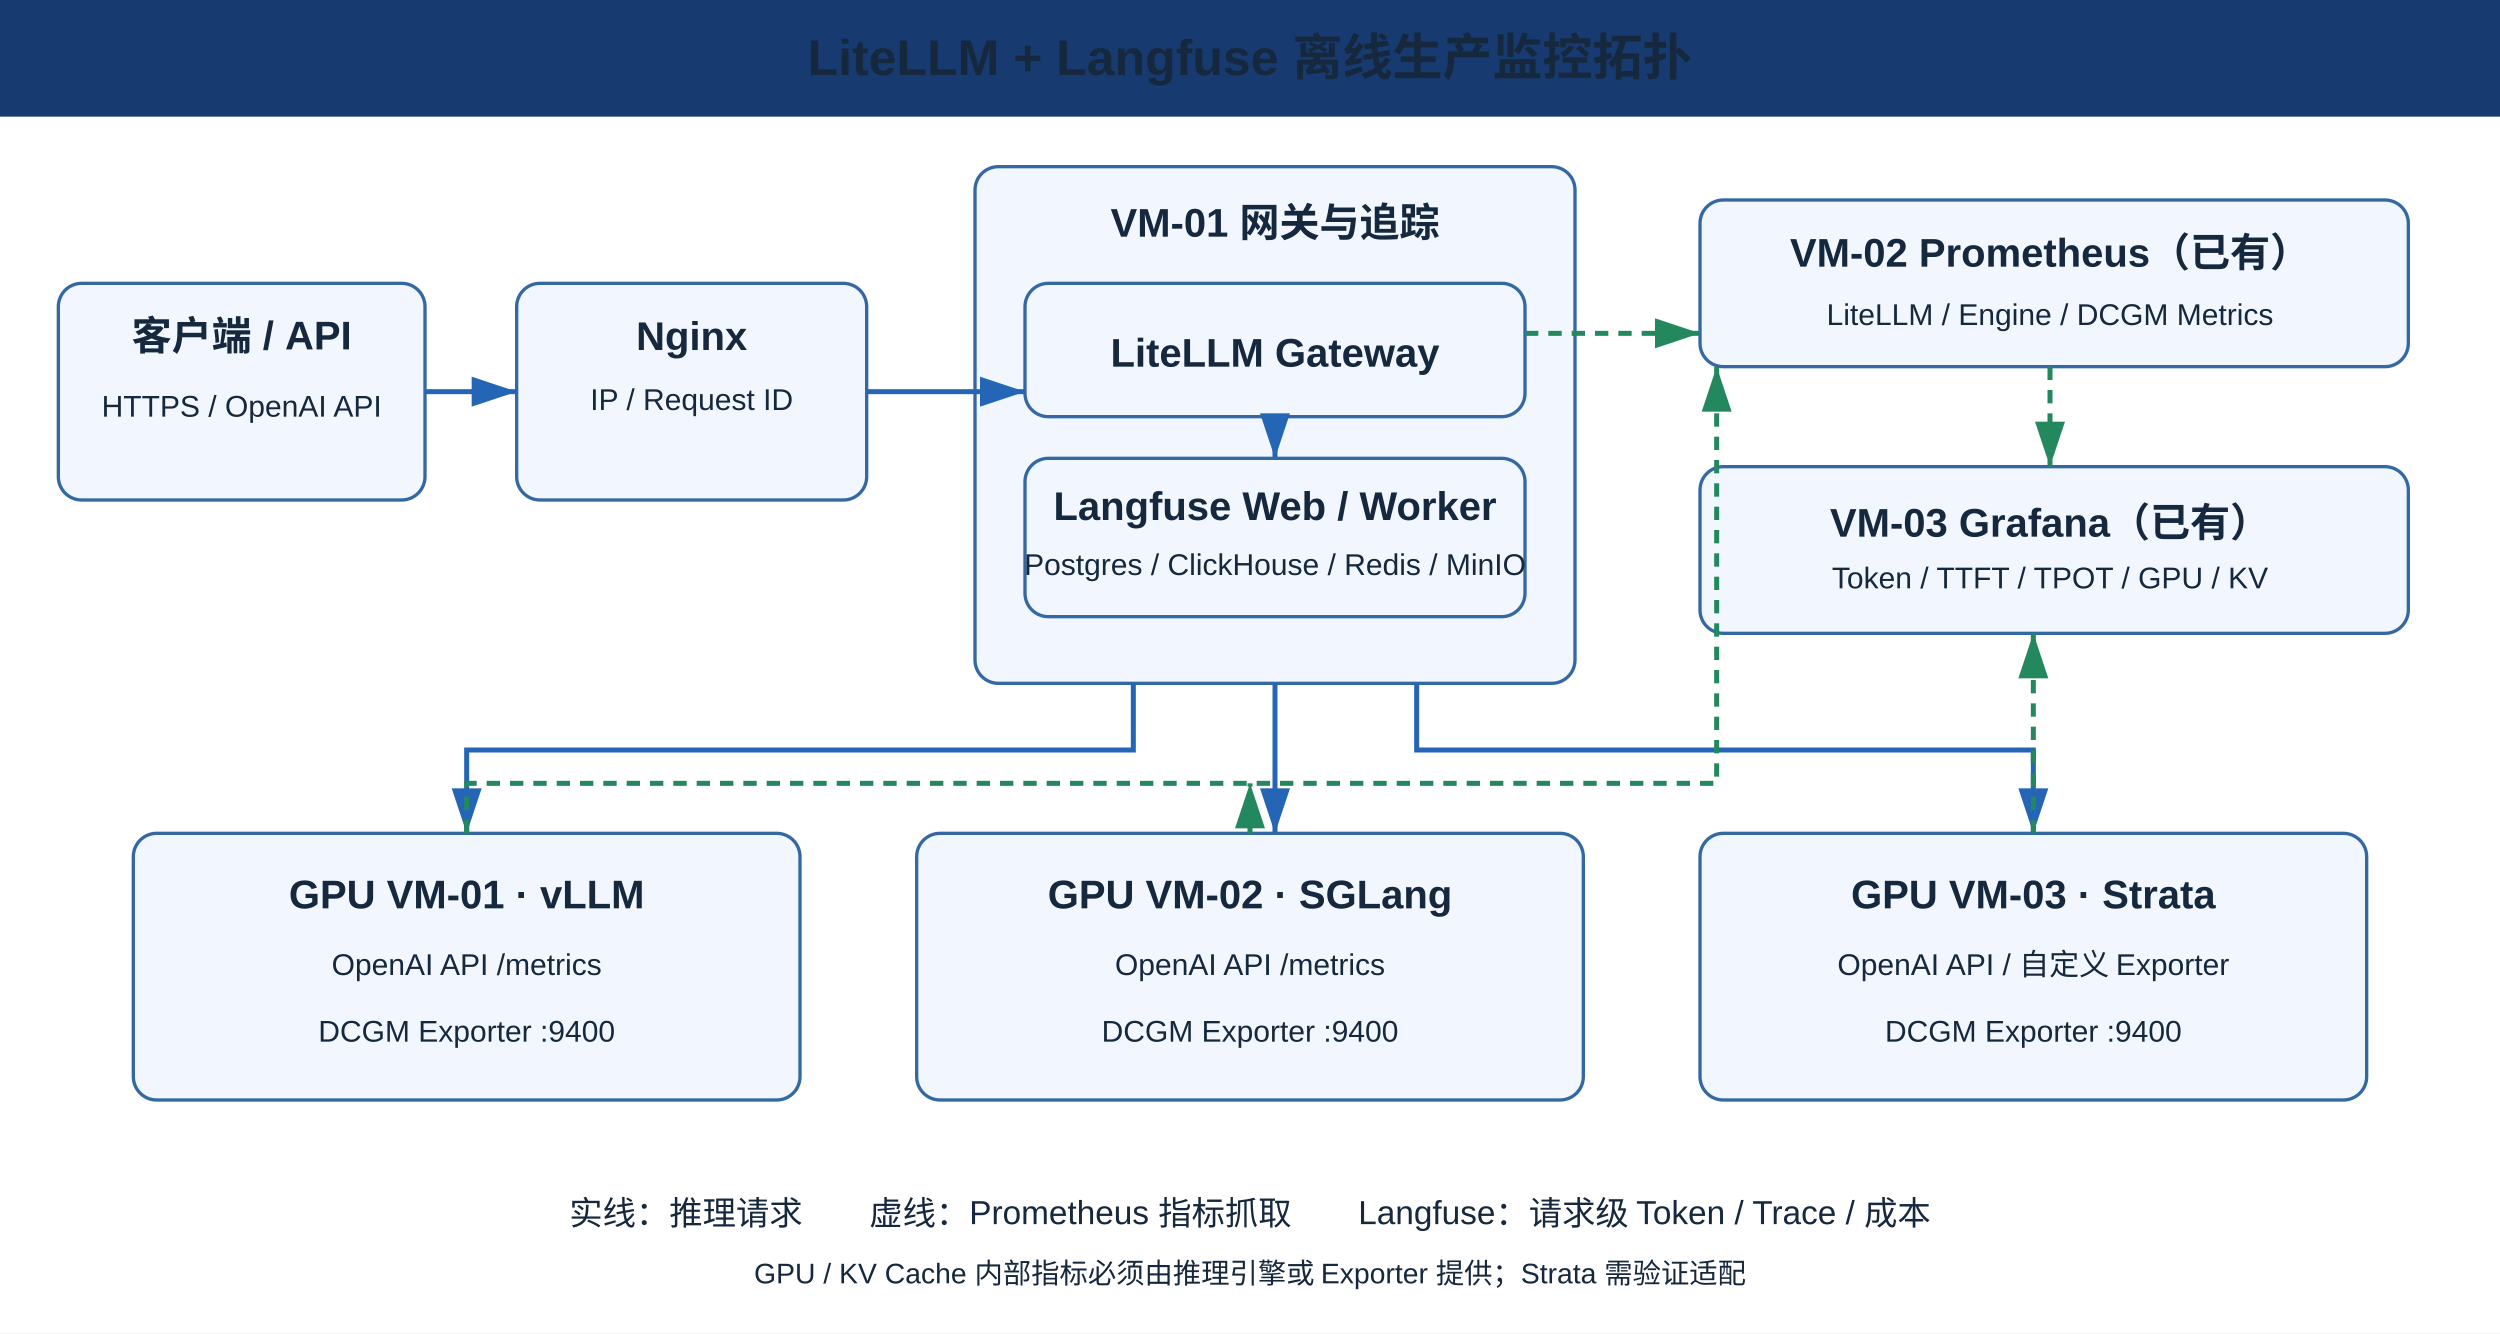
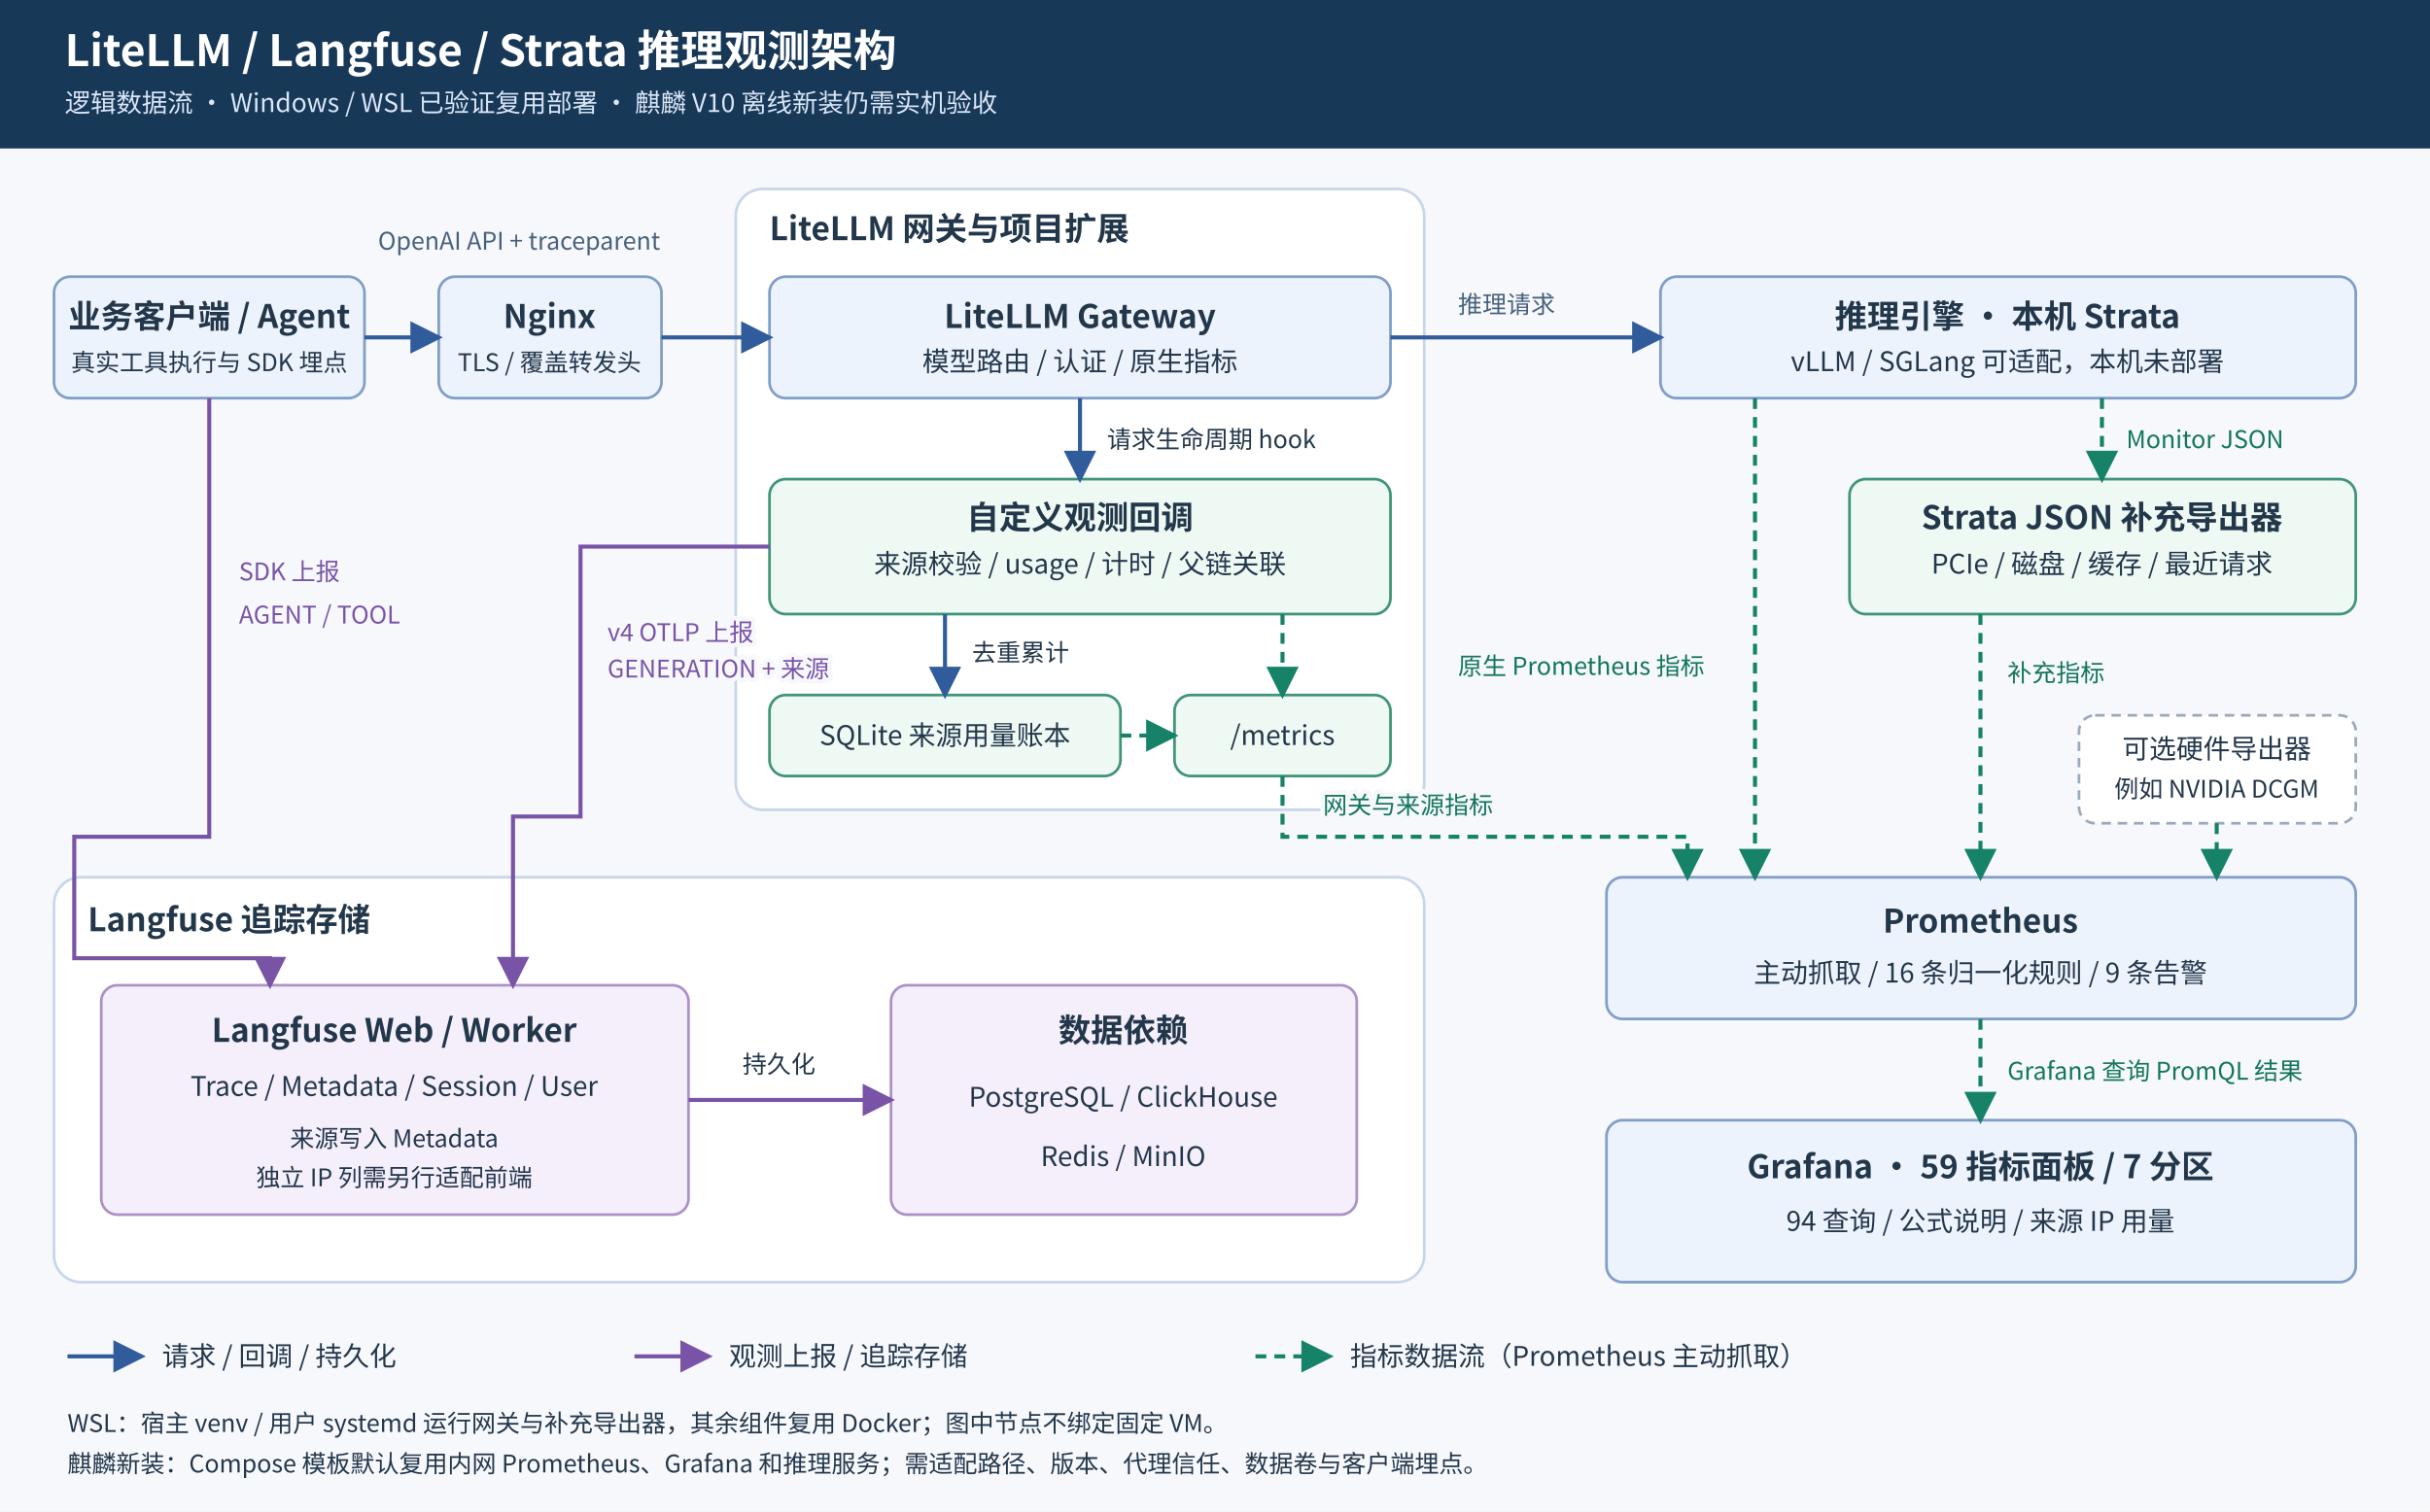
- <svg xmlns="http://www.w3.org/2000/svg" width="1500" height="800" viewBox="0 0 1500 800">
-   <style>text{font-family:Arial,"Noto Sans CJK SC",sans-serif;fill:#15283d} .box{fill:#f2f7ff;stroke:#3468a3;stroke-width:2;rx:14}.head{font-size:24px;font-weight:bold}.body{font-size:18px}.arrow{stroke:#2465b5;stroke-width:3;fill:none;marker-end:url(#arr)}.metric{stroke:#23885d;stroke-width:3;stroke-dasharray:8 6;fill:none;marker-end:url(#arr2)}</style>
+ <svg xmlns="http://www.w3.org/2000/svg" width="1800" height="1120" viewBox="0 0 1800 1120" role="img" aria-labelledby="title desc">
  <defs>
-     <marker id="arr" markerWidth="10" markerHeight="10" refX="9" refY="3" orient="auto">
-       <path d="M0 0 L9 3 L0 6Z" fill="#2465b5" />
+     <marker id="request-arrow" markerWidth="8" markerHeight="8" refX="7" refY="4" orient="auto">
+       <path d="M0 0 L8 4 L0 8Z" fill="#315c9b" />
    </marker>
-     <marker id="arr2" markerWidth="10" markerHeight="10" refX="9" refY="3" orient="auto">
-       <path d="M0 0 L9 3 L0 6Z" fill="#23885d" />
+     <marker id="trace-arrow" markerWidth="8" markerHeight="8" refX="7" refY="4" orient="auto">
+       <path d="M0 0 L8 4 L0 8Z" fill="#7954a6" />
+     </marker>
+     <marker id="metric-arrow" markerWidth="8" markerHeight="8" refX="7" refY="4" orient="auto">
+       <path d="M0 0 L8 4 L0 8Z" fill="#168267" />
    </marker>
  </defs>
-   <rect width="1500" height="800" fill="#fff" />
-   <rect width="1500" height="70" fill="#173a70" />
-   <text x="750" y="45" text-anchor="middle" font-size="30" font-weight="bold" fill="white">LiteLLM + Langfuse 离线生产监控拓扑</text>
-   <rect class="box" x="35" y="170" width="220" height="130" />
-   <text class="head" x="145" y="210" text-anchor="middle">客户端 / API</text>
-   <text class="body" x="145" y="250" text-anchor="middle">HTTPS / OpenAI API</text>
-   <rect class="box" x="310" y="170" width="210" height="130" />
-   <text class="head" x="415" y="210" text-anchor="middle">Nginx</text>
-   <text class="body" x="415" y="246" text-anchor="middle">IP / Request ID</text>
-   <rect class="box" x="585" y="100" width="360" height="310" />
-   <text class="head" x="765" y="142" text-anchor="middle">VM-01 网关与追踪</text>
-   <rect class="box" x="615" y="170" width="300" height="80" />
-   <text class="head" x="765" y="220" text-anchor="middle">LiteLLM Gateway</text>
-   <rect class="box" x="615" y="275" width="300" height="95" />
-   <text class="head" x="765" y="312" text-anchor="middle">Langfuse Web / Worker</text>
-   <text class="body" x="765" y="345" text-anchor="middle">Postgres / ClickHouse / Redis / MinIO</text>
-   <rect class="box" x="1020" y="120" width="425" height="100" />
-   <text class="head" x="1230" y="160" text-anchor="middle">VM-02 Prometheus（已有）</text>
-   <text class="body" x="1230" y="195" text-anchor="middle">LiteLLM / Engine / DCGM Metrics</text>
-   <rect class="box" x="1020" y="280" width="425" height="100" />
-   <text class="head" x="1230" y="322" text-anchor="middle">VM-03 Grafana（已有）</text>
-   <text class="body" x="1230" y="353" text-anchor="middle">Token / TTFT / TPOT / GPU / KV</text>
-   <path class="arrow" d="M255 235 H310" />
-   <path class="arrow" d="M520 235 H615" />
-   <path class="arrow" d="M765 250 V275" />
-   <path class="metric" d="M915 200 H1020" />
-   <path class="metric" d="M1230 220 V280" />
-   <rect class="box" x="80" y="500" width="400" height="160" />
-   <text class="head" x="280" y="545" text-anchor="middle">GPU VM-01 · vLLM</text>
-   <text class="body" x="280" y="585" text-anchor="middle">OpenAI API /metrics</text>
-   <text class="body" x="280" y="625" text-anchor="middle">DCGM Exporter :9400</text>
-   <rect class="box" x="550" y="500" width="400" height="160" />
-   <text class="head" x="750" y="545" text-anchor="middle">GPU VM-02 · SGLang</text>
-   <text class="body" x="750" y="585" text-anchor="middle">OpenAI API /metrics</text>
-   <text class="body" x="750" y="625" text-anchor="middle">DCGM Exporter :9400</text>
-   <rect class="box" x="1020" y="500" width="400" height="160" />
-   <text class="head" x="1220" y="545" text-anchor="middle">GPU VM-03 · Strata</text>
-   <text class="body" x="1220" y="585" text-anchor="middle">OpenAI API / 自定义 Exporter</text>
-   <text class="body" x="1220" y="625" text-anchor="middle">DCGM Exporter :9400</text>
-   <path class="arrow" d="M680 410 V450 H280 V500" />
-   <path class="arrow" d="M765 410 V500" />
-   <path class="arrow" d="M850 410 V450 H1220 V500" />
-   <path class="metric" d="M280 500 V470 H1030 V220" />
-   <path class="metric" d="M750 500 V470" />
-   <path class="metric" d="M1220 500 V380" />
-   <text x="750" y="735" text-anchor="middle" font-size="20">实线：推理请求　　虚线：Prometheus 指标抓取　　Langfuse：请求级 Token / Trace / 成本</text>
-   <text x="750" y="770" text-anchor="middle" font-size="17">GPU / KV Cache 内部指标必须由推理引擎或 Exporter 提供；Strata 需验证适配</text>
+   <style>
+     text { font-family:"Microsoft YaHei","Noto Sans CJK SC",Arial,sans-serif; fill:#23374b; }
+     .canvas { fill:#f6f8fc; }
+     .group { fill:#fff; stroke:#c9d6e8; stroke-width:2; }
+     .box { fill:#edf3fc; stroke:#809ec6; stroke-width:2; }
+     .custom { fill:#eff9f4; stroke:#40947a; stroke-width:2; }
+     .tracing { fill:#f5effc; stroke:#ac91c7; stroke-width:2; }
+     .optional { fill:#fff; stroke:#9aaabc; stroke-width:2; stroke-dasharray:7 5; }
+     .title { font-size:32px; font-weight:700; fill:#fff; }
+     .subtitle { font-size:19px; fill:#d9e6f7; }
+     .heading { font-size:24px; font-weight:700; }
+     .body { font-size:20px; }
+     .small { font-size:18px; }
+     .label { font-size:18px; fill:#48617c; paint-order:stroke; stroke:#f6f8fc; stroke-width:7px; stroke-linejoin:round; }
+     .trace-label { fill:#7954a6; }
+     .metric-label { fill:#13755d; }
+     .request { stroke:#315c9b; stroke-width:3; fill:none; marker-end:url(#request-arrow); }
+     .trace { stroke:#7954a6; stroke-width:3; fill:none; marker-end:url(#trace-arrow); }
+     .metric { stroke:#168267; stroke-width:3; stroke-dasharray:8 6; fill:none; marker-end:url(#metric-arrow); }
+   </style>
+   <rect class="canvas" width="1800" height="1120" />
+   <path d="M0 0 H1800 V110 H0Z" fill="#183857" />
+   <text class="title" x="48" y="49">LiteLLM / Langfuse / Strata 推理观测架构</text>
+   <text class="subtitle" x="48" y="83">逻辑数据流 · Windows / WSL 已验证复用部署 · 麒麟 V10 离线新装仍需实机验收</text>
+   <rect class="group" x="545" y="140" width="510" height="460" rx="20" />
+   <text class="heading" x="570" y="178">LiteLLM 网关与项目扩展</text>
+   <rect class="box" x="570" y="205" width="460" height="90" rx="12" />
+   <text class="heading" x="800" y="243" text-anchor="middle">LiteLLM Gateway</text>
+   <text class="body" x="800" y="275" text-anchor="middle">模型路由 / 认证 / 原生指标</text>
+   <rect class="custom" x="570" y="355" width="460" height="100" rx="12" />
+   <text class="heading" x="800" y="392" text-anchor="middle">自定义观测回调</text>
+   <text class="body" x="800" y="425" text-anchor="middle">来源校验 / usage / 计时 / 父链关联</text>
+   <rect class="custom" x="570" y="515" width="260" height="60" rx="12" />
+   <text class="body" x="700" y="552" text-anchor="middle">SQLite 来源用量账本</text>
+   <rect class="custom" x="870" y="515" width="160" height="60" rx="12" />
+   <text class="body" x="950" y="552" text-anchor="middle">/metrics</text>
+   <rect class="box" x="40" y="205" width="230" height="90" rx="12" />
+   <text class="heading" x="155" y="243" text-anchor="middle">业务客户端 / Agent</text>
+   <text class="small" x="155" y="275" text-anchor="middle">真实工具执行与 SDK 埋点</text>
+   <rect class="box" x="325" y="205" width="165" height="90" rx="12" />
+   <text class="heading" x="407" y="243" text-anchor="middle">Nginx</text>
+   <text class="small" x="407" y="275" text-anchor="middle">TLS / 覆盖转发头</text>
+   <path class="request" d="M270 250 H325" />
+   <path class="request" d="M490 250 H570" />
+   <text class="label" x="280" y="185">OpenAI API + traceparent</text>
+   <path class="request" d="M800 295 V355" />
+   <text class="small" x="820" y="332">请求生命周期 hook</text>
+   <path class="request" d="M700 455 V515" />
+   <text class="small" x="720" y="490">去重累计</text>
+   <path class="metric" d="M950 455 V515" />
+   <path class="metric" d="M830 545 H870" />
+   <rect class="box" x="1230" y="205" width="515" height="90" rx="12" />
+   <text class="heading" x="1487" y="243" text-anchor="middle">推理引擎 · 本机 Strata</text>
+   <text class="body" x="1487" y="275" text-anchor="middle">vLLM / SGLang 可适配，本机未部署</text>
+   <path class="request" d="M1030 250 H1230" />
+   <text class="label" x="1080" y="232">推理请求</text>
+   <rect class="custom" x="1370" y="355" width="375" height="100" rx="12" />
+   <text class="heading" x="1557" y="392" text-anchor="middle">Strata JSON 补充导出器</text>
+   <text class="body" x="1557" y="425" text-anchor="middle">PCIe / 磁盘 / 缓存 / 最近请求</text>
+   <path class="metric" d="M1557 295 V355" />
+   <text class="label metric-label" x="1575" y="332">Monitor JSON</text>
+   <rect class="group" x="40" y="650" width="1015" height="300" rx="20" />
+   <text class="heading" x="65" y="690">Langfuse 追踪存储</text>
+   <rect class="tracing" x="75" y="730" width="435" height="170" rx="12" />
+   <text class="heading" x="292" y="772" text-anchor="middle">Langfuse Web / Worker</text>
+   <text class="body" x="292" y="812" text-anchor="middle">Trace / Metadata / Session / User</text>
+   <text class="small" x="292" y="850" text-anchor="middle">来源写入 Metadata</text>
+   <text class="small" x="292" y="879" text-anchor="middle">独立 IP 列需另行适配前端</text>
+   <rect class="tracing" x="660" y="730" width="345" height="170" rx="12" />
+   <text class="heading" x="832" y="772" text-anchor="middle">数据依赖</text>
+   <text class="body" x="832" y="820" text-anchor="middle">PostgreSQL / ClickHouse</text>
+   <text class="body" x="832" y="864" text-anchor="middle">Redis / MinIO</text>
+   <path class="trace" d="M510 815 H660" />
+   <text class="small" x="550" y="795">持久化</text>
+   <path class="trace" d="M155 295 V620 H55 V710 H200 V730" />
+   <text class="label trace-label" x="177" y="430">SDK 上报</text>
+   <text class="label trace-label" x="177" y="462">AGENT / TOOL</text>
+   <path class="trace" d="M570 405 H430 V605 H380 V730" />
+   <text class="label trace-label" x="450" y="475">v4 OTLP 上报</text>
+   <text class="label trace-label" x="450" y="502">GENERATION + 来源</text>
+   <rect class="box" x="1190" y="650" width="555" height="105" rx="12" />
+   <text class="heading" x="1467" y="691" text-anchor="middle">Prometheus</text>
+   <text class="body" x="1467" y="728" text-anchor="middle">主动抓取 / 16 条归一化规则 / 9 条告警</text>
+   <path class="metric" d="M950 575 V620 H1250 V650" />
+   <text class="label metric-label" x="980" y="603">网关与来源指标</text>
+   <path class="metric" d="M1300 295 V650" />
+   <text class="label metric-label" x="1080" y="500">原生 Prometheus 指标</text>
+   <path class="metric" d="M1467 455 V650" />
+   <text class="label metric-label" x="1487" y="505">补充指标</text>
+   <rect class="optional" x="1540" y="530" width="205" height="80" rx="12" />
+   <text class="body" x="1642" y="562" text-anchor="middle">可选硬件导出器</text>
+   <text class="small" x="1642" y="591" text-anchor="middle">例如 NVIDIA DCGM</text>
+   <path class="metric" d="M1642 610 V650" />
+   <rect class="box" x="1190" y="830" width="555" height="120" rx="12" />
+   <text class="heading" x="1467" y="873" text-anchor="middle">Grafana · 59 指标面板 / 7 分区</text>
+   <text class="body" x="1467" y="912" text-anchor="middle">94 查询 / 公式说明 / 来源 IP 用量</text>
+   <path class="metric" d="M1467 755 V830" />
+   <text class="label metric-label" x="1487" y="800">Grafana 查询 PromQL 结果</text>
+   <path class="request" d="M50 1005 H105" />
+   <text class="body" x="120" y="1012">请求 / 回调 / 持久化</text>
+   <path class="trace" d="M470 1005 H525" />
+   <text class="body" x="540" y="1012">观测上报 / 追踪存储</text>
+   <path class="metric" d="M930 1005 H985" />
+   <text class="body" x="1000" y="1012">指标数据流（Prometheus 主动抓取）</text>
+   <text class="small" x="50" y="1061">WSL：宿主 venv / 用户 systemd 运行网关与补充导出器，其余组件复用 Docker；图中节点不绑定固定 VM。</text>
+   <text class="small" x="50" y="1091">麒麟新装：Compose 模板默认复用内网 Prometheus、Grafana 和推理服务；需适配路径、版本、代理信任、数据卷与客户端埋点。</text>
</svg>
